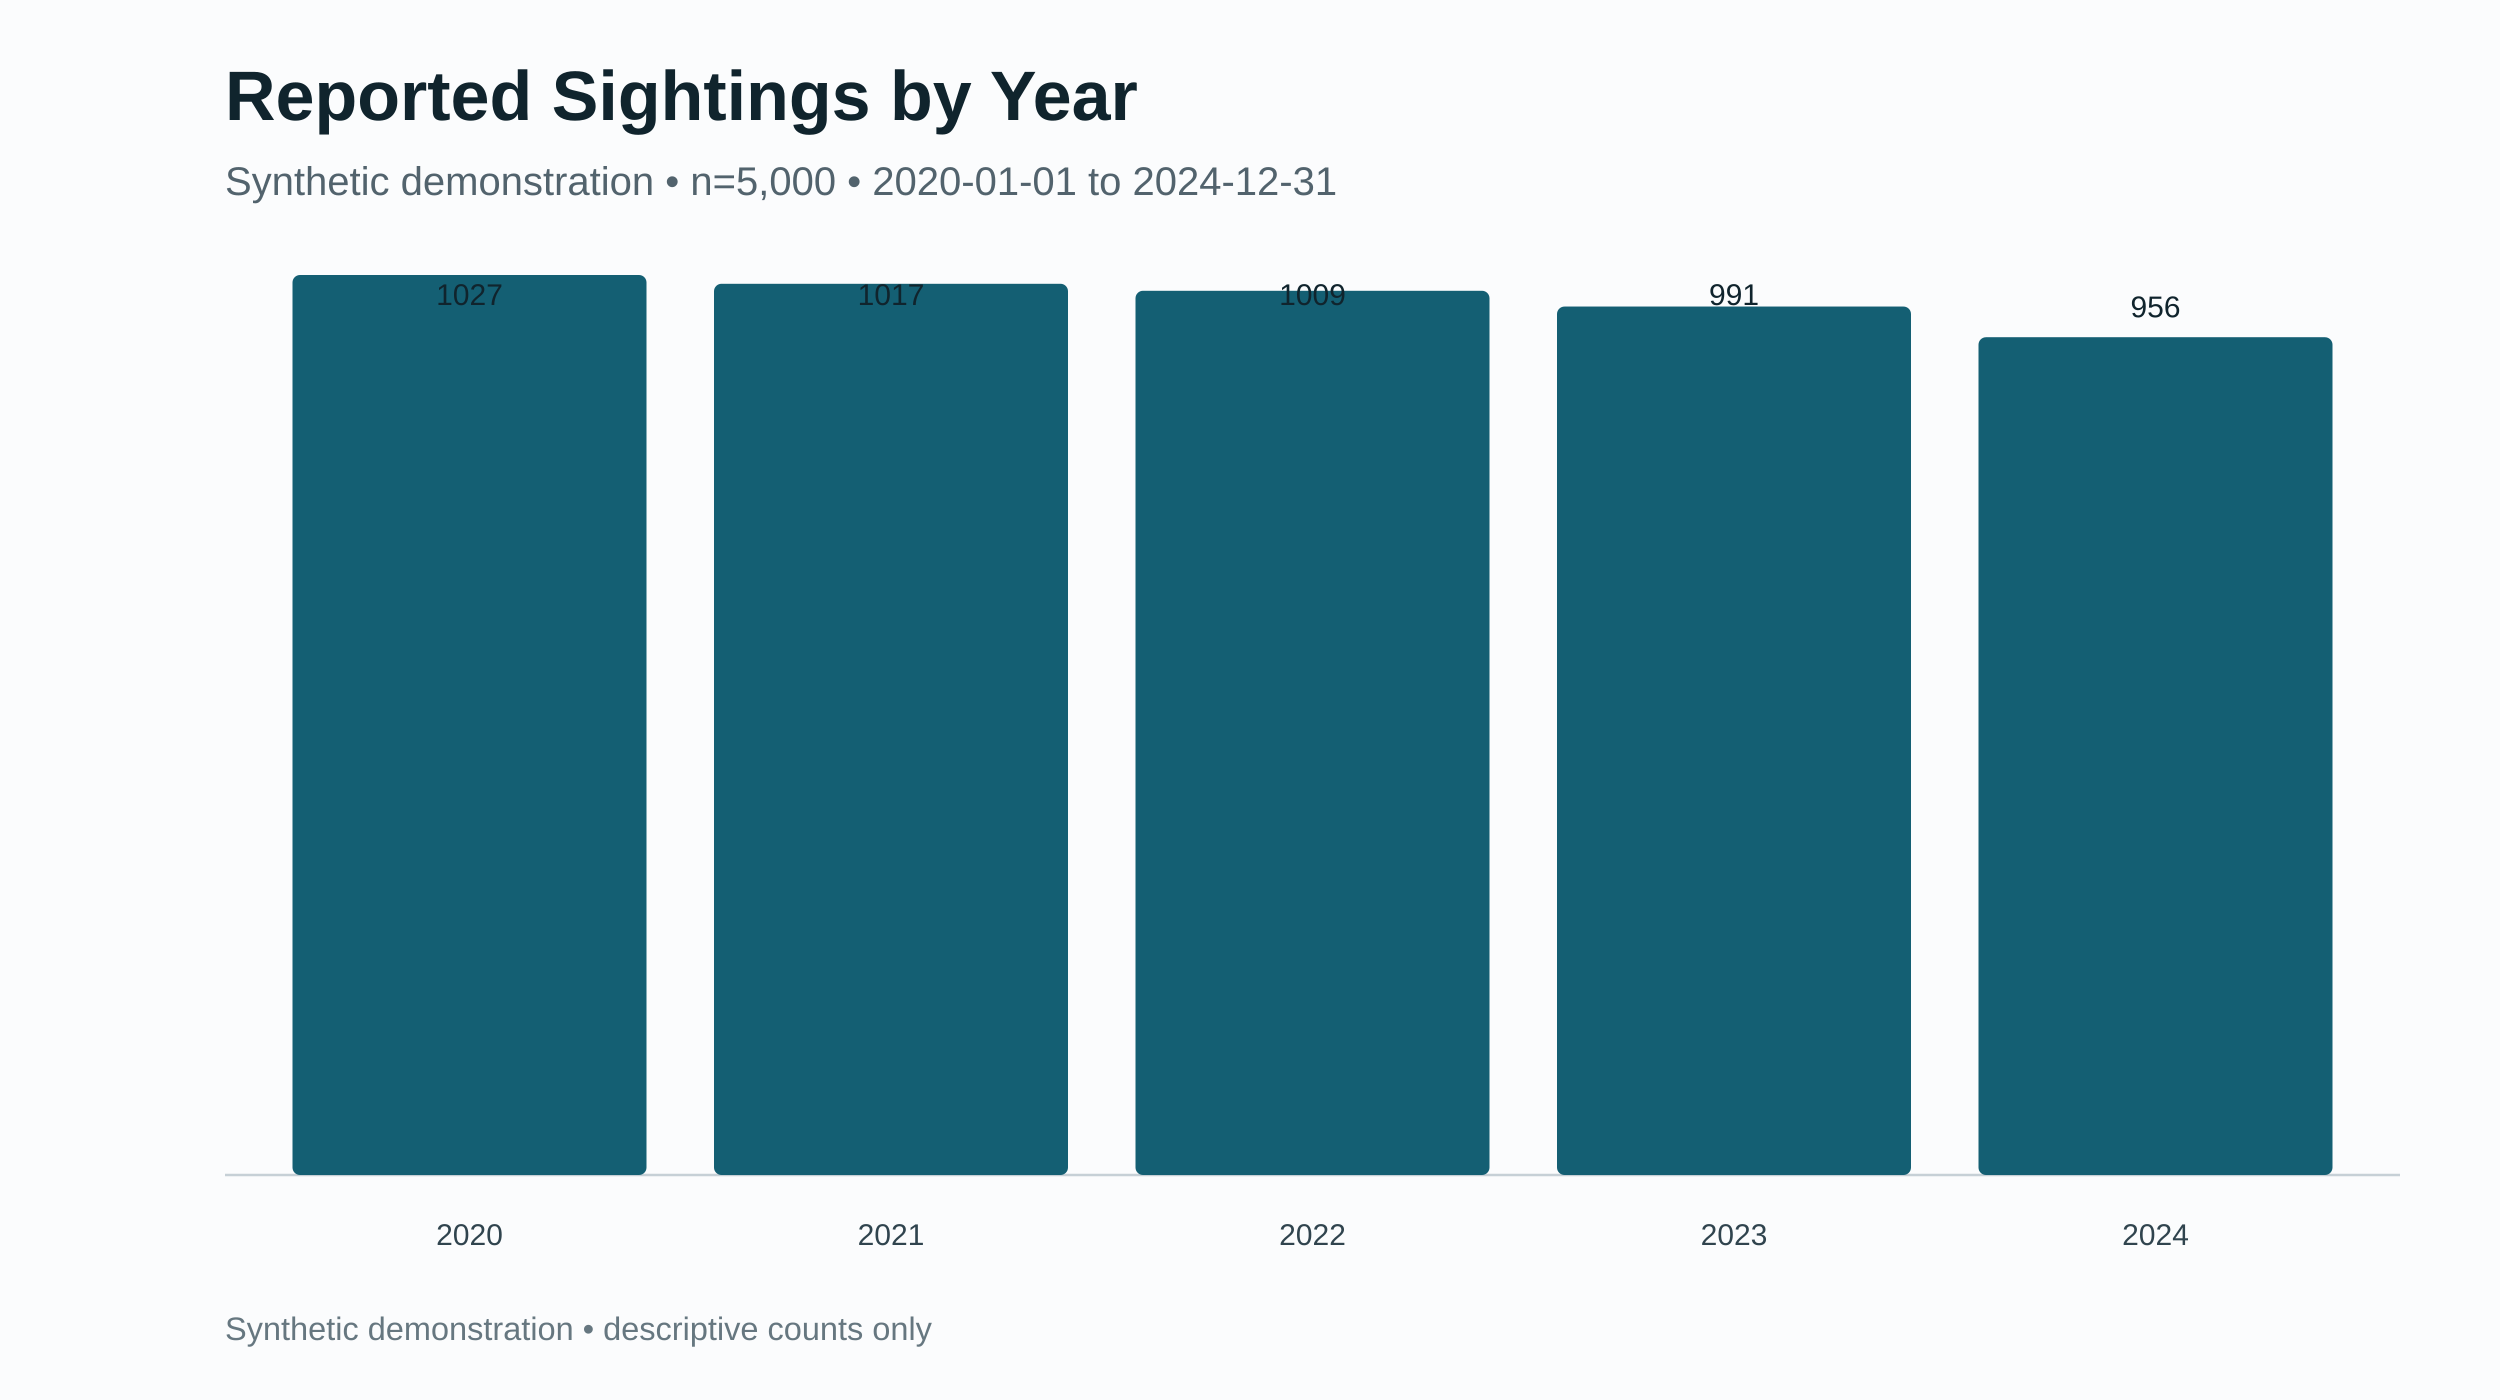
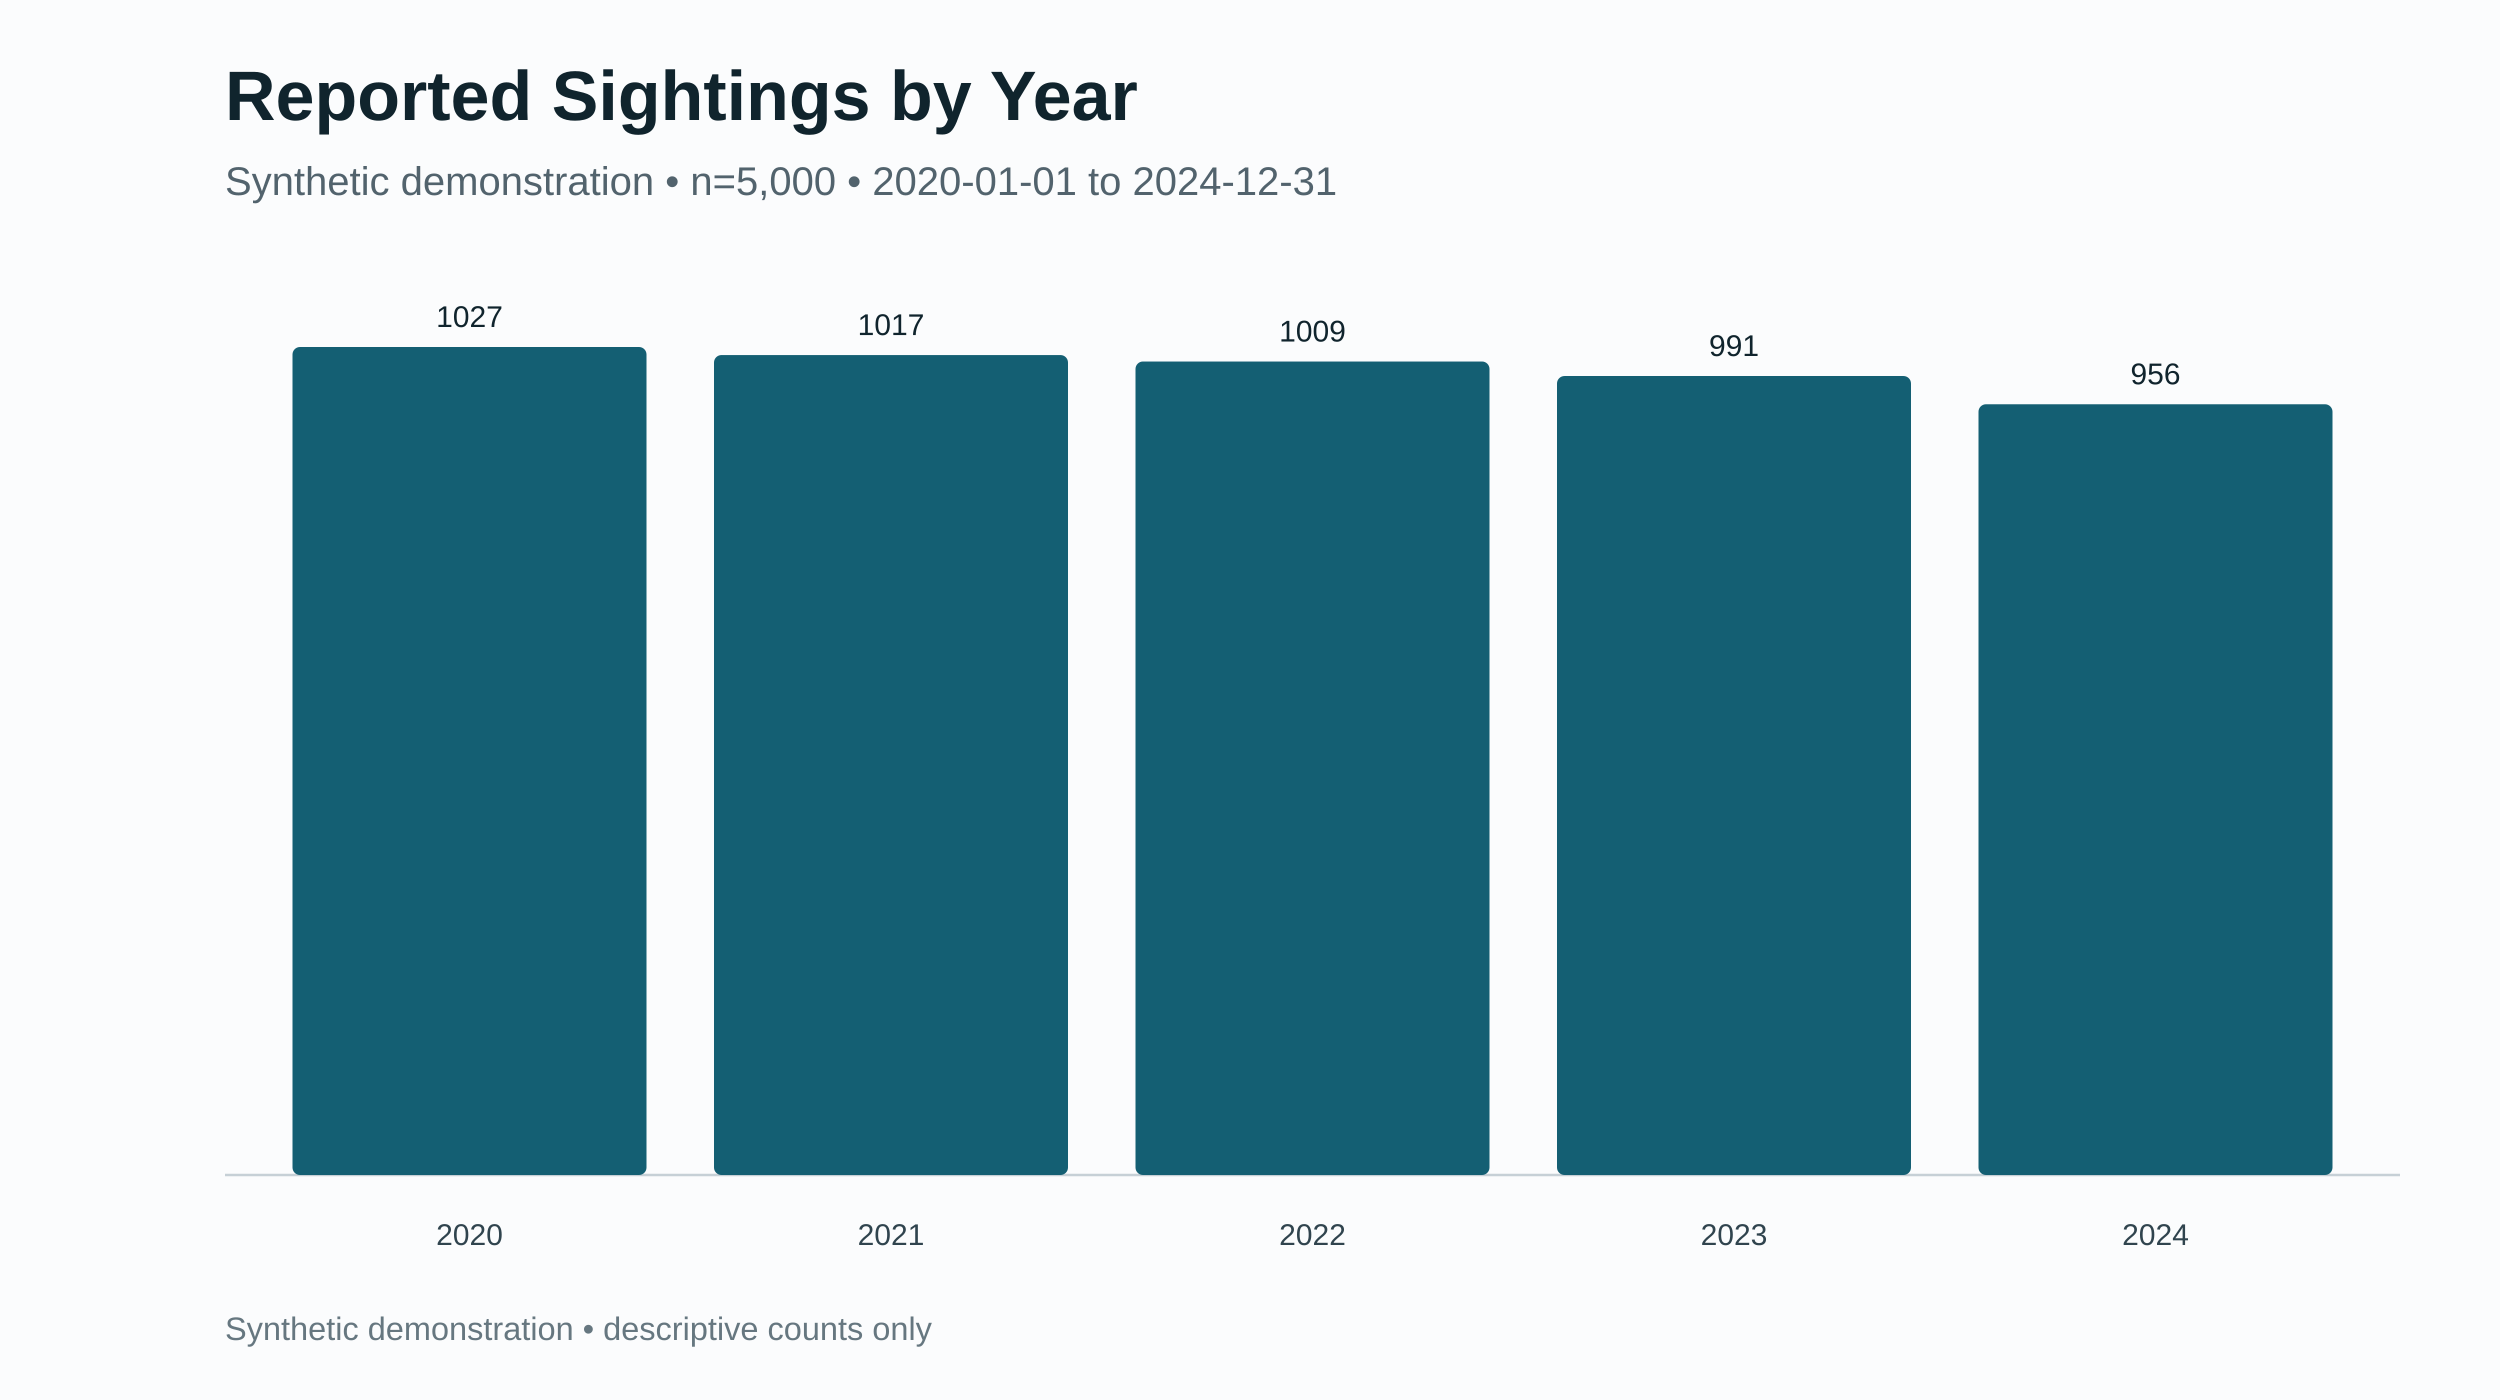
<svg xmlns="http://www.w3.org/2000/svg" width="1000" height="560" viewBox="0 0 1000 560" role="img" aria-labelledby="title desc">
  <rect width="100%" height="100%" fill="#fbfcfd" />
  <text x="90" y="48" font-family="Arial, sans-serif" font-size="28" font-weight="700" fill="#10242d">Reported Sightings by Year</text>
  <text x="90" y="78" font-family="Arial, sans-serif" font-size="16" fill="#52636d">Synthetic demonstration • n=5,000 • 2020-01-01 to 2024-12-31</text>
  <line x1="90" y1="470" x2="960" y2="470" stroke="#c6d0d6" />
-   <rect x="117.00" y="110.00" width="141.60" height="360.00" rx="3" fill="#145f73" />
-   <text x="187.80" y="122.00" text-anchor="middle" font-family="Arial, sans-serif" font-size="12" fill="#10242d">1027</text>
+   <rect x="117.00" y="138.80" width="141.60" height="331.20" rx="3" fill="#145f73" />
+   <text x="187.80" y="130.80" text-anchor="middle" font-family="Arial, sans-serif" font-size="12" fill="#10242d">1027</text>
  <text x="187.80" y="498" text-anchor="middle" font-family="Arial, sans-serif" font-size="12" fill="#30444e">2020</text>
-   <rect x="285.60" y="113.51" width="141.60" height="356.49" rx="3" fill="#145f73" />
-   <text x="356.40" y="122.00" text-anchor="middle" font-family="Arial, sans-serif" font-size="12" fill="#10242d">1017</text>
+   <rect x="285.60" y="142.02" width="141.60" height="327.98" rx="3" fill="#145f73" />
+   <text x="356.40" y="134.02" text-anchor="middle" font-family="Arial, sans-serif" font-size="12" fill="#10242d">1017</text>
  <text x="356.40" y="498" text-anchor="middle" font-family="Arial, sans-serif" font-size="12" fill="#30444e">2021</text>
-   <rect x="454.20" y="116.31" width="141.60" height="353.69" rx="3" fill="#145f73" />
-   <text x="525.00" y="122.00" text-anchor="middle" font-family="Arial, sans-serif" font-size="12" fill="#10242d">1009</text>
+   <rect x="454.20" y="144.60" width="141.60" height="325.40" rx="3" fill="#145f73" />
+   <text x="525.00" y="136.60" text-anchor="middle" font-family="Arial, sans-serif" font-size="12" fill="#10242d">1009</text>
  <text x="525.00" y="498" text-anchor="middle" font-family="Arial, sans-serif" font-size="12" fill="#30444e">2022</text>
-   <rect x="622.80" y="122.62" width="141.60" height="347.38" rx="3" fill="#145f73" />
-   <text x="693.60" y="122.00" text-anchor="middle" font-family="Arial, sans-serif" font-size="12" fill="#10242d">991</text>
+   <rect x="622.80" y="150.41" width="141.60" height="319.59" rx="3" fill="#145f73" />
+   <text x="693.60" y="142.41" text-anchor="middle" font-family="Arial, sans-serif" font-size="12" fill="#10242d">991</text>
  <text x="693.60" y="498" text-anchor="middle" font-family="Arial, sans-serif" font-size="12" fill="#30444e">2023</text>
-   <rect x="791.40" y="134.89" width="141.60" height="335.11" rx="3" fill="#145f73" />
-   <text x="862.20" y="126.89" text-anchor="middle" font-family="Arial, sans-serif" font-size="12" fill="#10242d">956</text>
+   <rect x="791.40" y="161.70" width="141.60" height="308.30" rx="3" fill="#145f73" />
+   <text x="862.20" y="153.70" text-anchor="middle" font-family="Arial, sans-serif" font-size="12" fill="#10242d">956</text>
  <text x="862.20" y="498" text-anchor="middle" font-family="Arial, sans-serif" font-size="12" fill="#30444e">2024</text>
  <text x="90" y="536" font-family="Arial, sans-serif" font-size="13" fill="#667780">Synthetic demonstration • descriptive counts only</text>
</svg>
